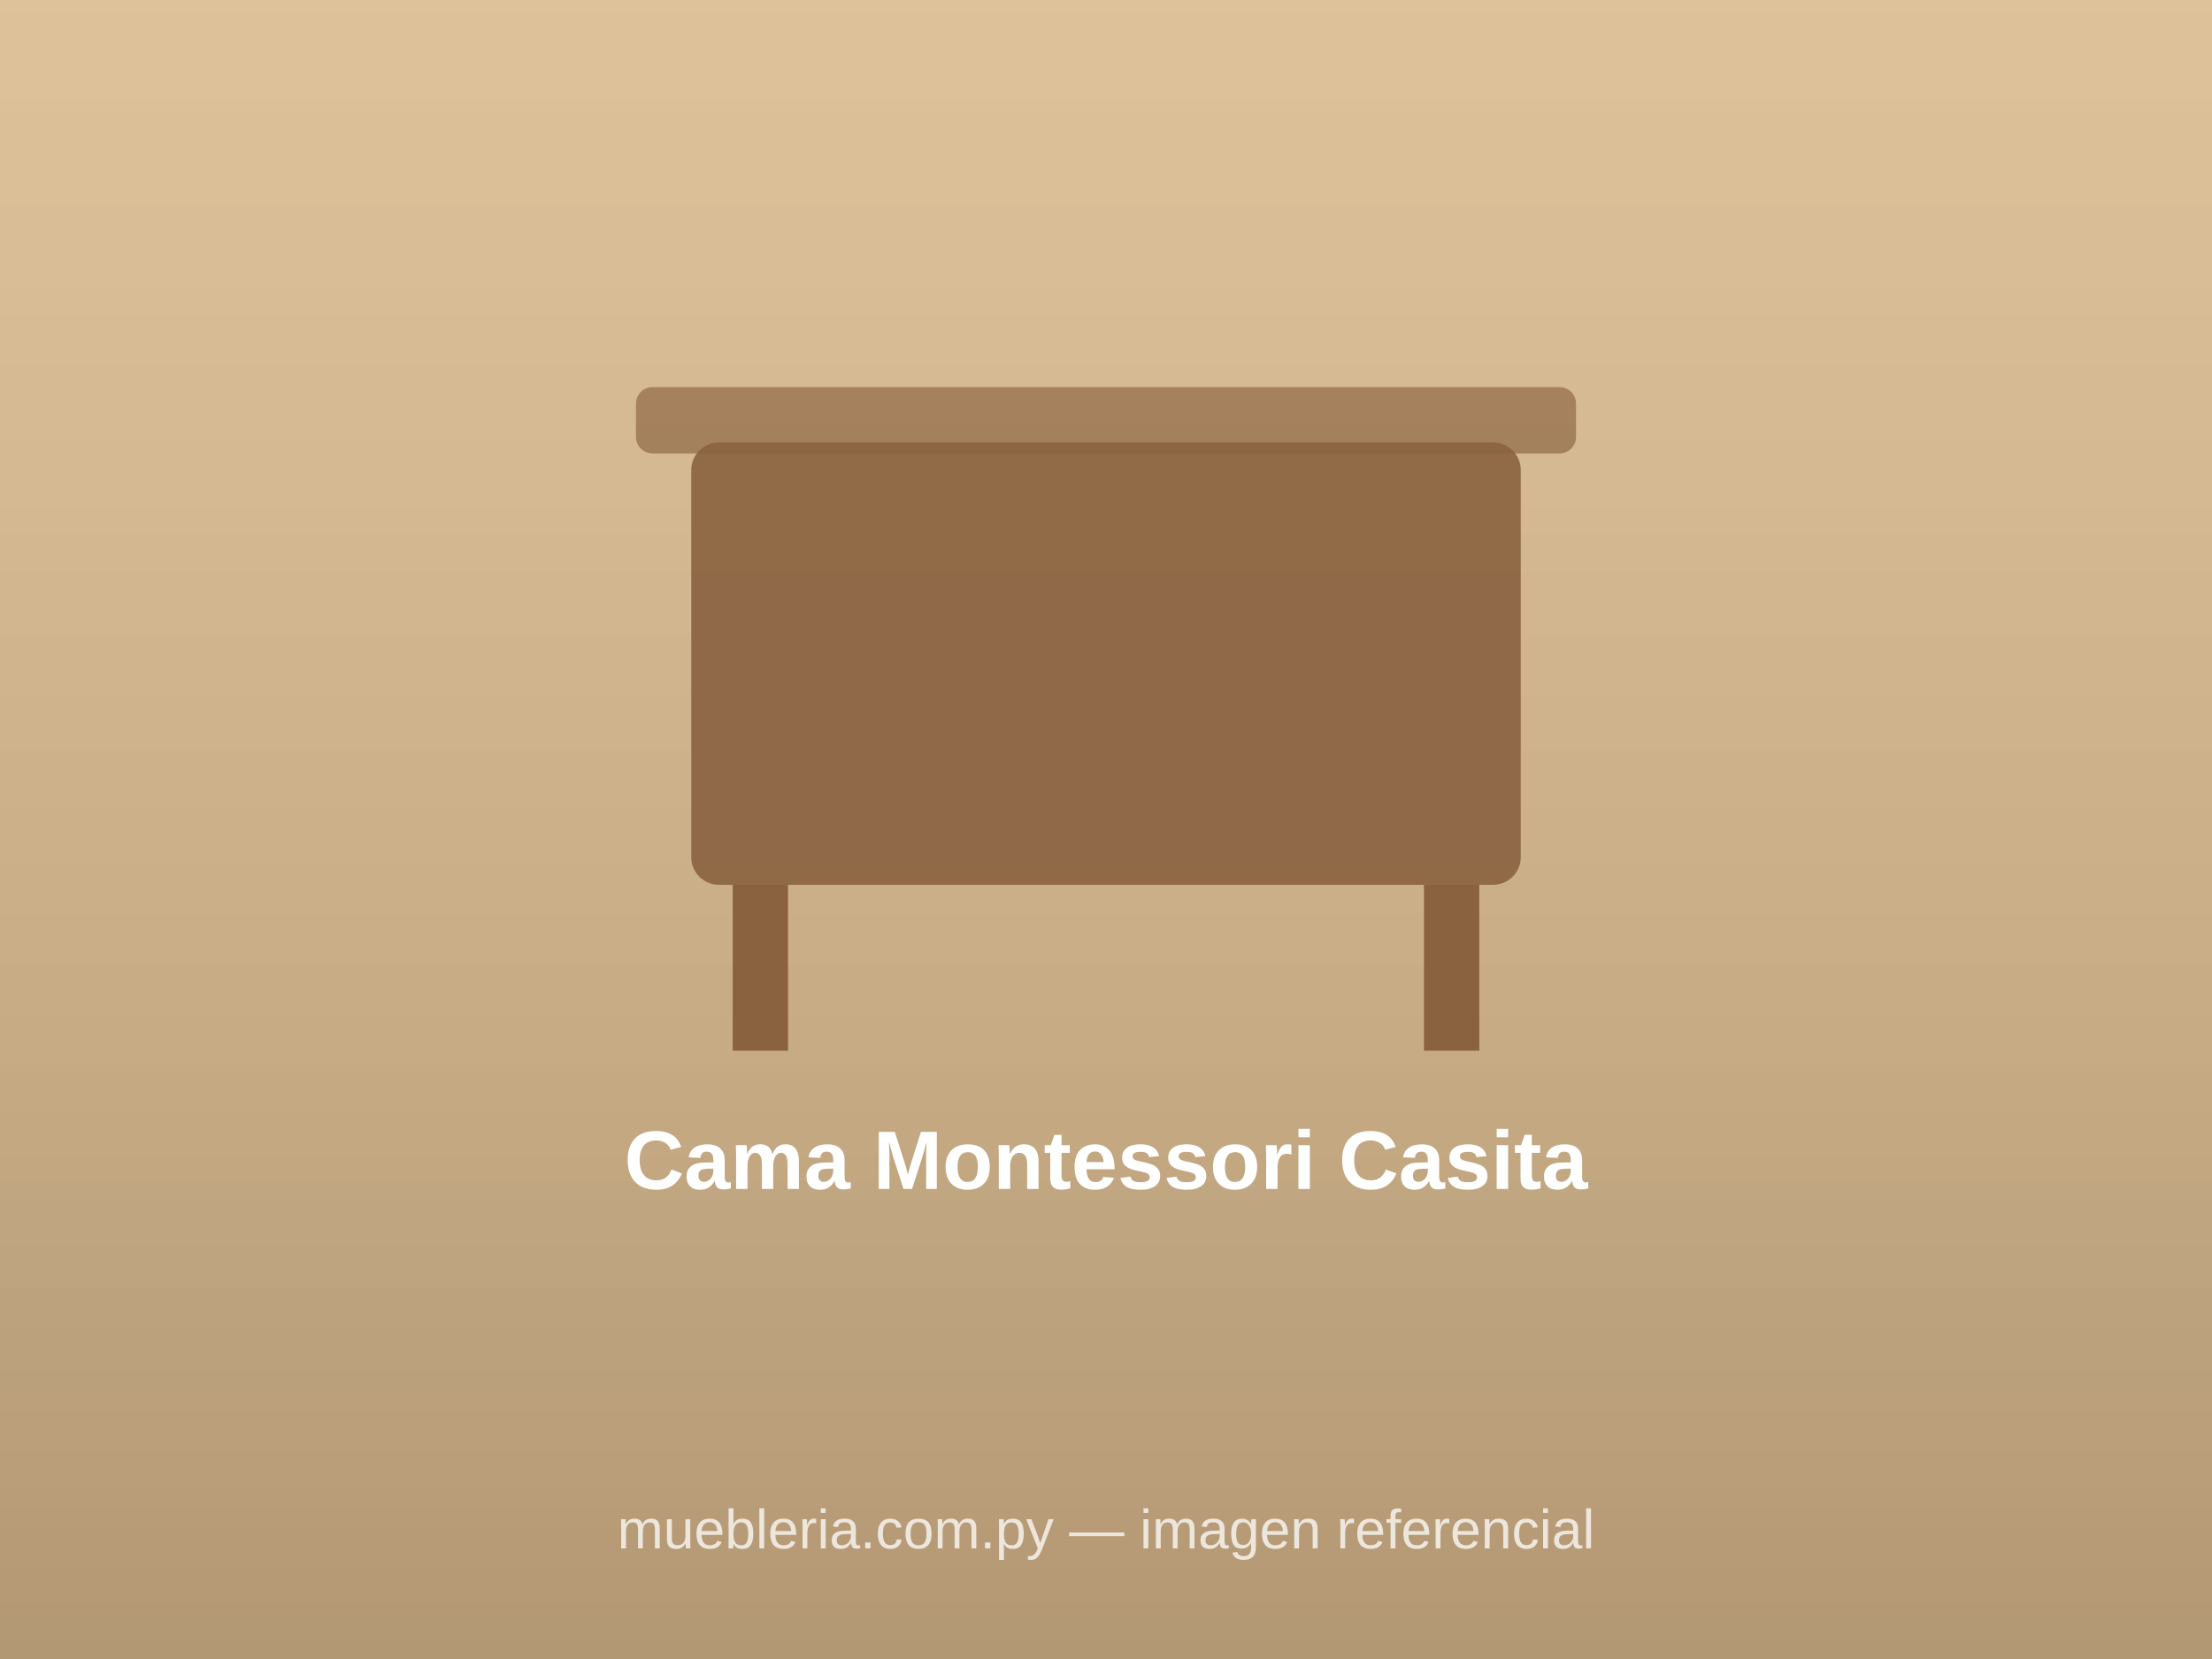
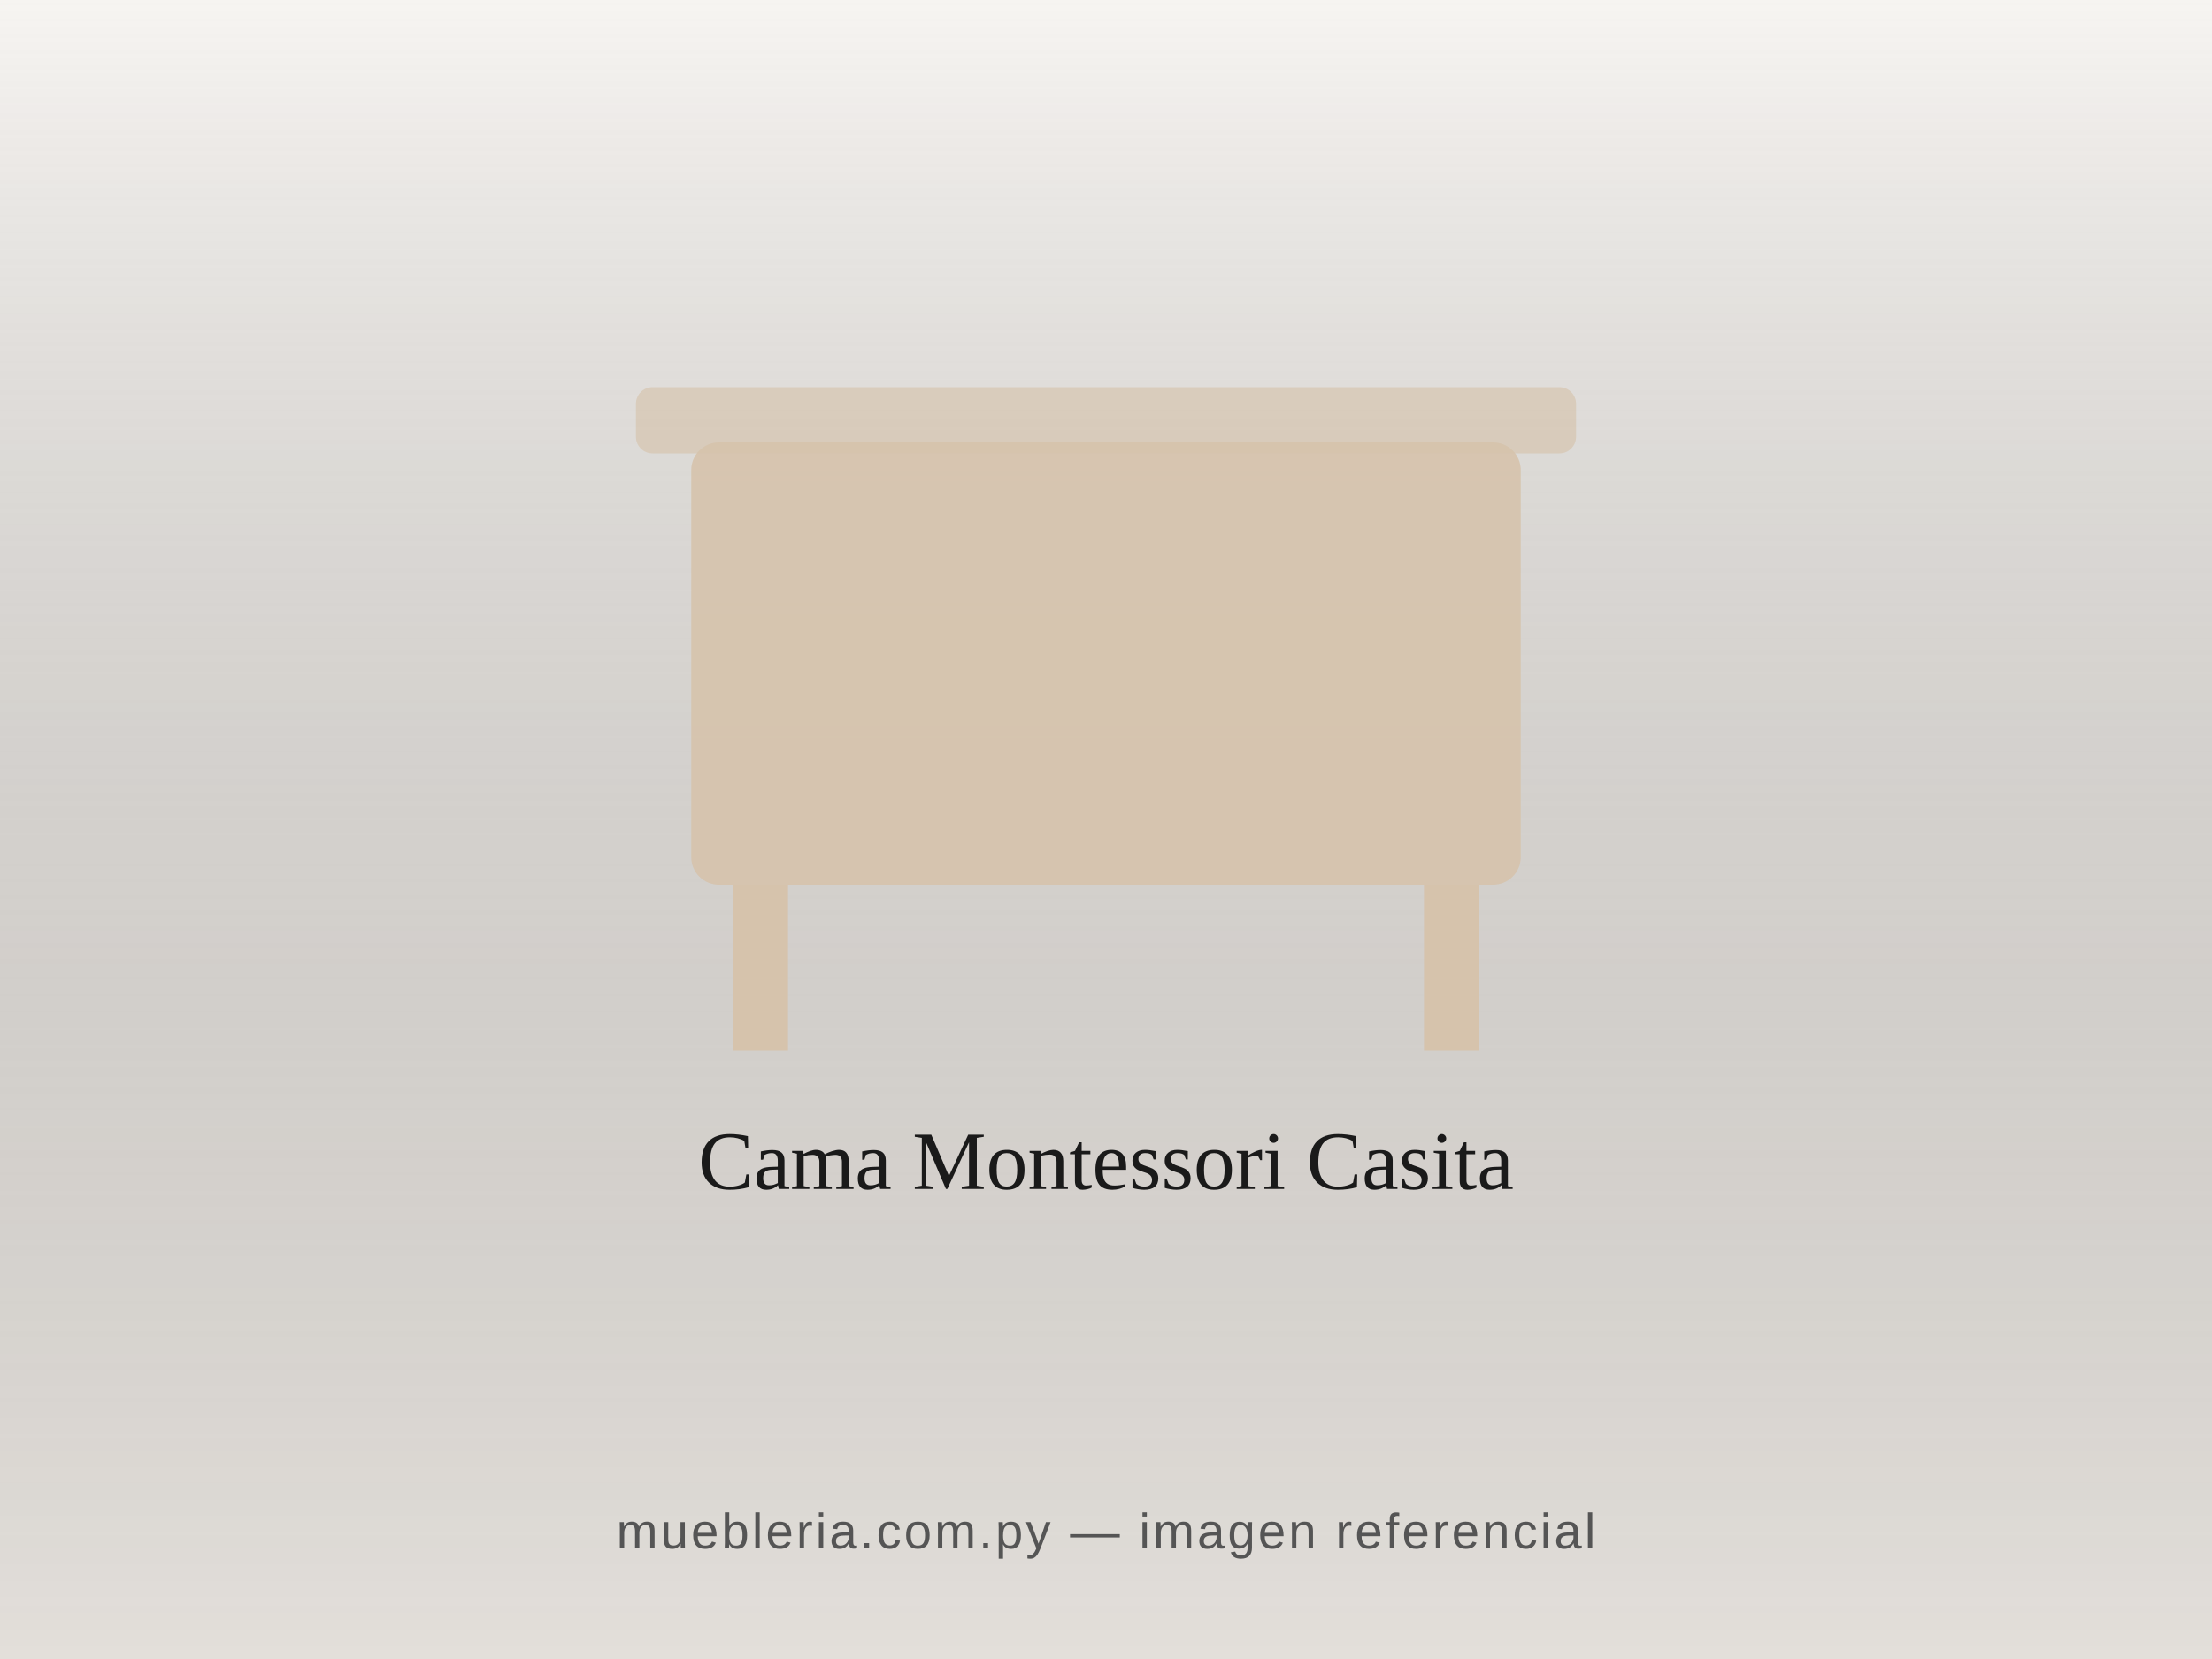
<svg xmlns="http://www.w3.org/2000/svg" width="800" height="600" viewBox="0 0 800 600" role="img" aria-label="Cama Montessori Casita">
-   <rect width="800" height="600" fill="#d9b98c" />
+   <rect width="800" height="600" fill="#EFEBE6" />
  <rect width="800" height="600" fill="url(#g)" />
  <defs>
    <linearGradient id="g" x1="0" y1="0" x2="0" y2="1">
-       <stop offset="0" stop-color="#ffffff" stop-opacity="0.12" />
-       <stop offset="1" stop-color="#000000" stop-opacity="0.18" />
+       <stop offset="0" stop-color="#ffffff" stop-opacity="0.45" />
+       <stop offset="1" stop-color="#000000" stop-opacity="0.05" />
    </linearGradient>
  </defs>
-   <rect x="250" y="160" width="300" height="160" rx="10" fill="#8a6240" opacity="0.9" />
-   <rect x="265" y="320" width="20" height="60" fill="#8a6240" />
-   <rect x="515" y="320" width="20" height="60" fill="#8a6240" />
-   <rect x="230" y="140" width="340" height="24" rx="6" fill="#8a6240" opacity="0.65" />
-   <text x="400" y="430" text-anchor="middle" font-family="Arial, Helvetica, sans-serif" font-size="30" font-weight="bold" fill="#ffffff">
+   <rect x="250" y="160" width="300" height="160" rx="10" fill="#D6C3AC" opacity="0.9" />
+   <rect x="265" y="320" width="20" height="60" fill="#D6C3AC" />
+   <rect x="515" y="320" width="20" height="60" fill="#D6C3AC" />
+   <rect x="230" y="140" width="340" height="24" rx="6" fill="#D6C3AC" opacity="0.65" />
+   <text x="400" y="430" text-anchor="middle" font-family="Georgia, 'Times New Roman', serif" font-size="30" fill="#1A1A1A">
    <tspan x="400" dy="0">Cama Montessori Casita</tspan>
  </text>
-   <text x="400" y="560" text-anchor="middle" font-family="Arial, Helvetica, sans-serif" font-size="20" fill="#ffffff" opacity="0.75">muebleria.com.py — imagen referencial</text>
+   <text x="400" y="560" text-anchor="middle" font-family="Arial, Helvetica, sans-serif" font-size="18" letter-spacing="1" fill="#555555">muebleria.com.py — imagen referencial</text>
</svg>
